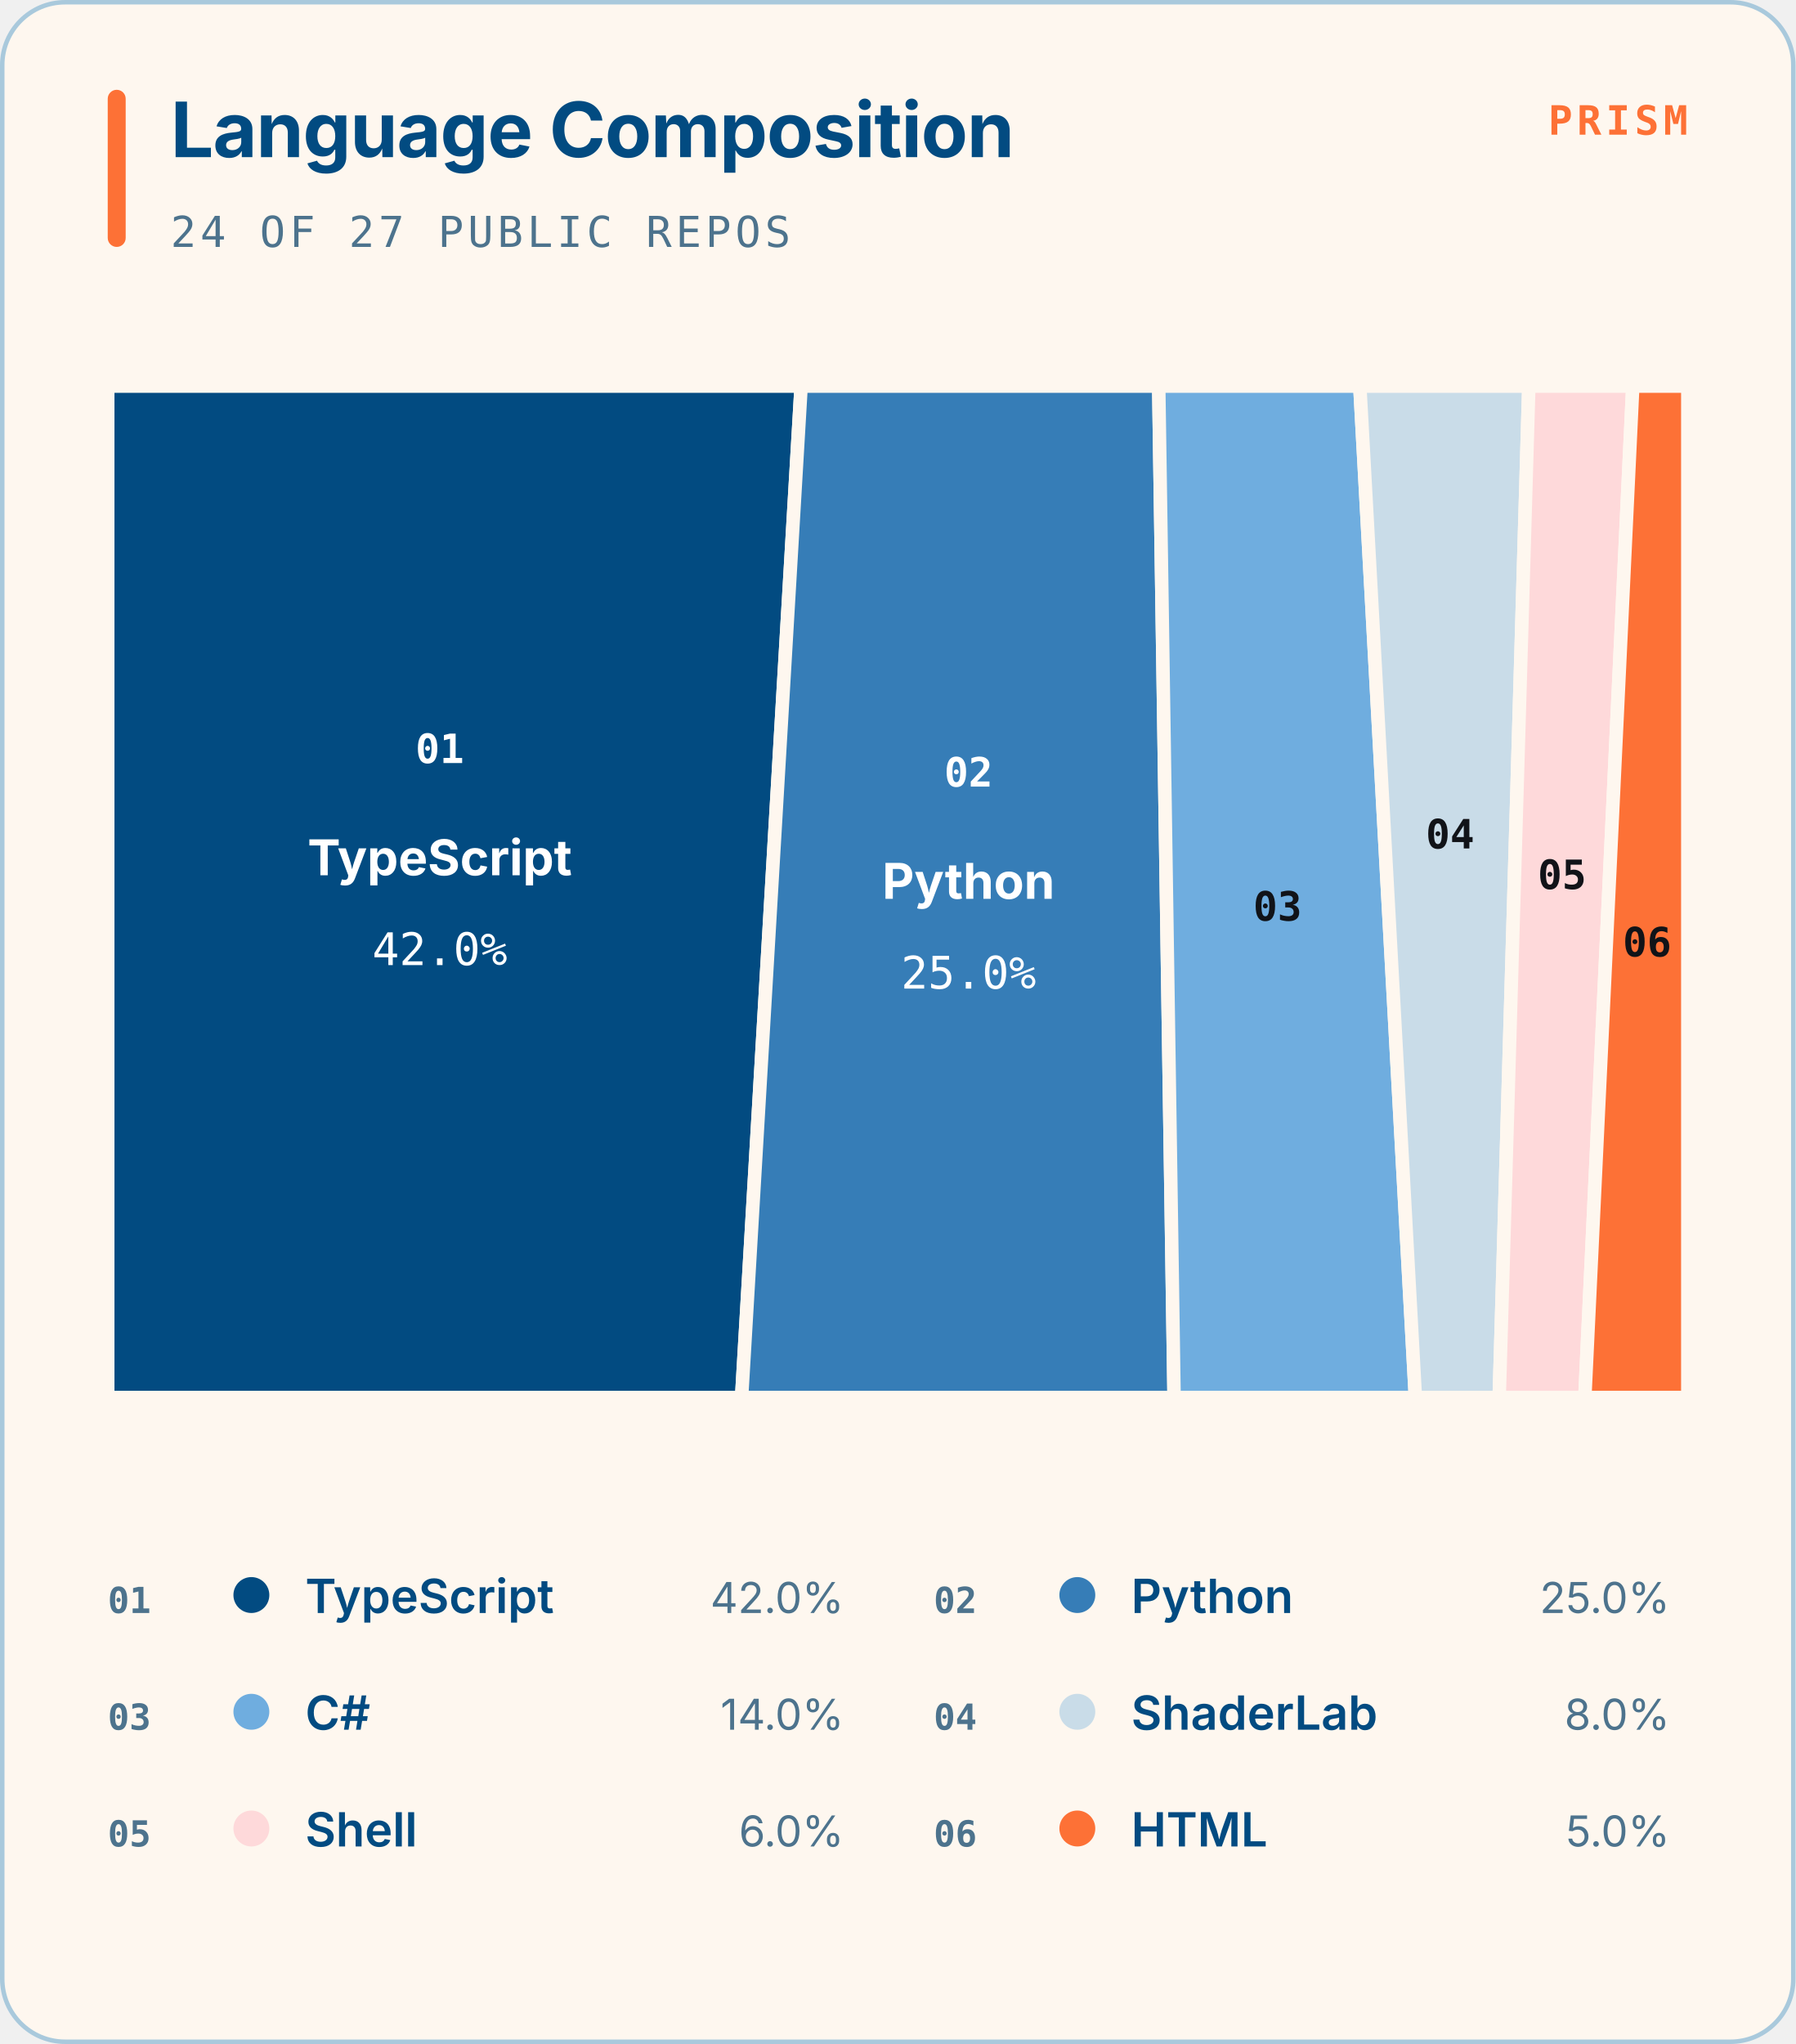
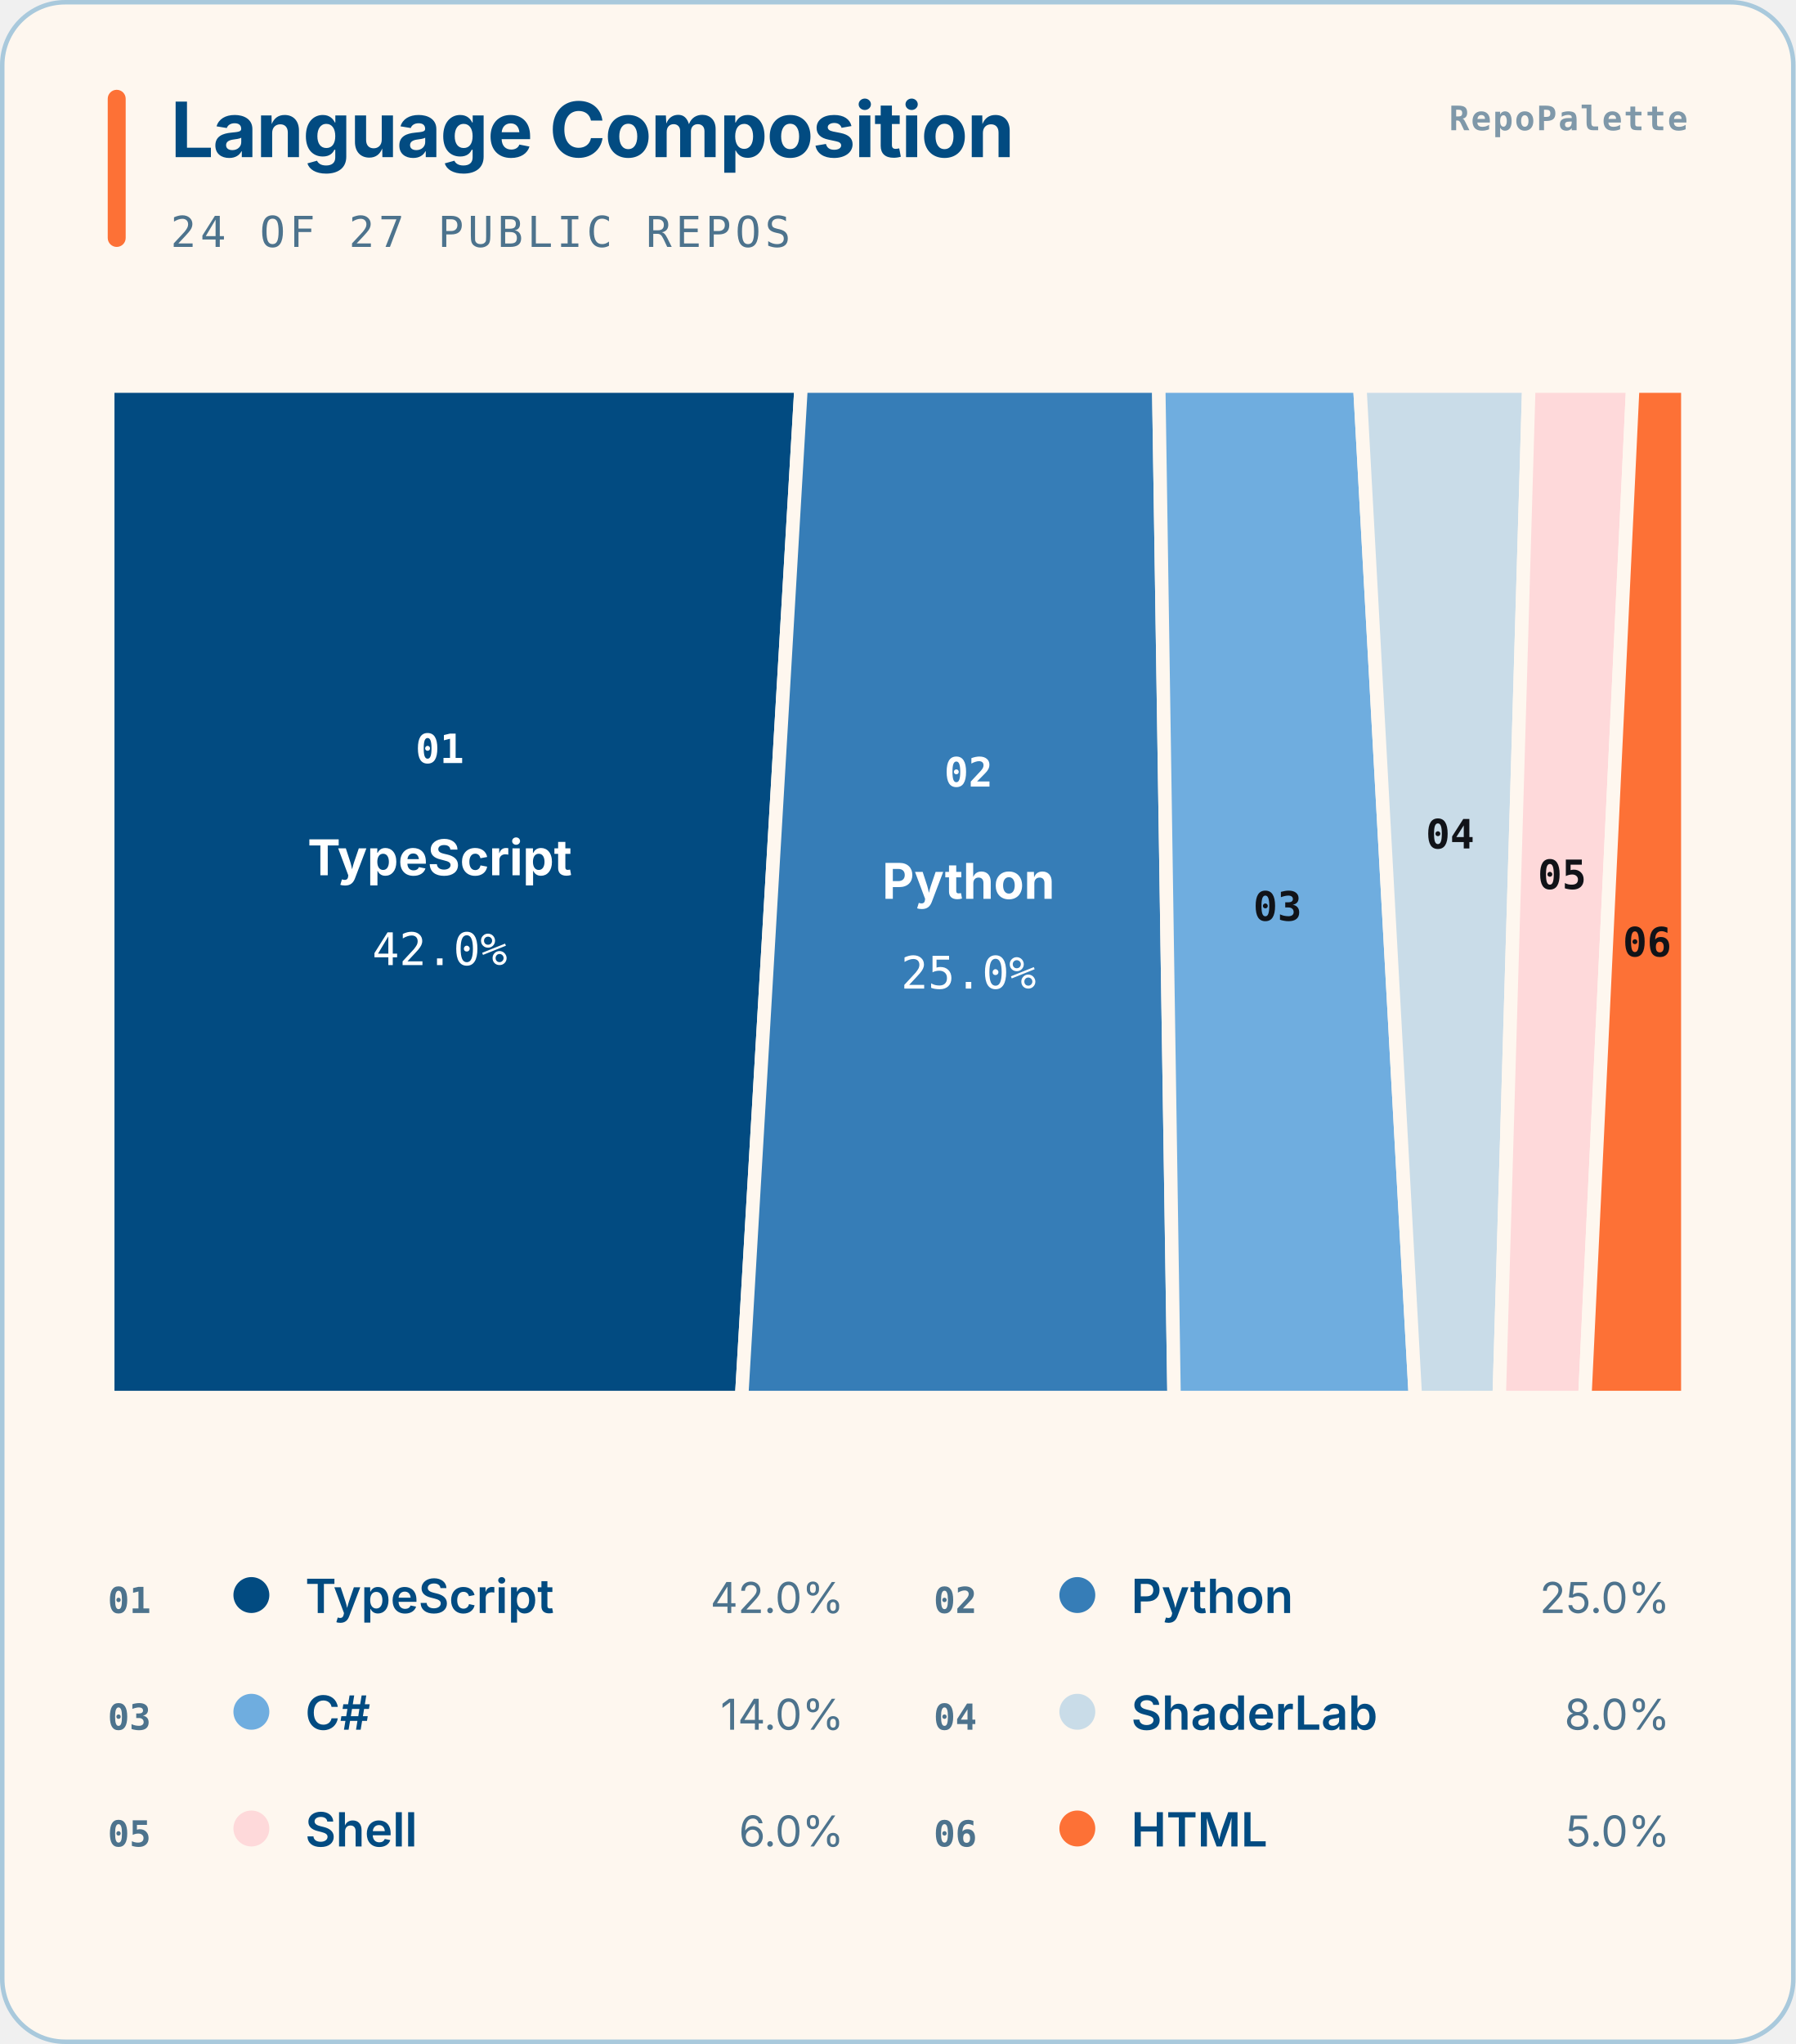
<svg xmlns="http://www.w3.org/2000/svg" role="img" aria-labelledby="title description" data-style="prism" data-theme="paper" width="400" height="455.28" viewBox="0 0 400 455.28">
  <style>
    text { font-family: -apple-system, BlinkMacSystemFont, Segoe UI, sans-serif; }
    .title { fill: #024b81; font-size: 17px; font-weight: 700; letter-spacing: -0.2px; }
-     .meta, .style-tag, .rank, .metric-label { font-family: ui-monospace, SFMono-Regular, Consolas, monospace; }
+     .meta, .brand-watermark, .rank, .metric-label { font-family: ui-monospace, SFMono-Regular, Consolas, monospace; }
    .meta { fill: #4d738d; font-size: 9.5px; letter-spacing: 0.9px; }
-     .style-tag { fill: #fd7136; font-size: 9px; font-weight: 700; letter-spacing: 1px; }
+     .brand-watermark { fill: #4d738d; font-size: 7.5px; font-weight: 600; letter-spacing: 0.35px; opacity: 0.72; }
    .label { fill: #024b81; font-size: 12px; font-weight: 650; }
    .value { fill: #4d738d; font-size: 11px; font-variant-numeric: tabular-nums; }
    .rank { fill: #fd7136; font-size: 9px; font-weight: 700; }
    .metric { fill: #024b81; font-size: 27px; font-weight: 750; font-variant-numeric: tabular-nums; }
    .metric-label { fill: #4d738d; font-size: 7px; letter-spacing: 0.7px; }
    .legend-rank { fill: #4d738d; font-family: ui-monospace, SFMono-Regular, Consolas, monospace; font-size: 8px; font-weight: 700; }
    .legend-label { fill: #024b81; font-size: 10.5px; font-weight: 600; }
    .legend-value { fill: #4d738d; font-size: 9.5px; font-variant-numeric: tabular-nums; }
    .axis-note { fill: #4d738d; font-family: ui-monospace, SFMono-Regular, Consolas, monospace; font-size: 9.5px; letter-spacing: 0.6px; }
    .part-label { font-size: 11px; font-weight: 700; }
    .part-rank { font-family: ui-monospace, SFMono-Regular, Consolas, monospace; font-size: 9px; font-weight: 800; }
    .part-value { font-family: ui-monospace, SFMono-Regular, Consolas, monospace; font-size: 10px; font-variant-numeric: tabular-nums; }
    .center-label { fill: #024b81; font-size: 12px; font-weight: 700; }
    .center-value { fill: #4d738d; font-family: ui-monospace, SFMono-Regular, Consolas, monospace; font-size: 9px; }
    .node-label { font-size: 9px; font-weight: 750; }
    .empty { fill: #4d738d; font-size: 11px; }
  </style>
  <rect class="card" x="0.5" y="0.5" width="399" height="454.28" rx="14" fill="#fef7ef" stroke="#a9c9dc" />
  <rect x="24" y="20" width="4" height="35" rx="2" fill="#fd7136" />
  <text class="title" x="38" y="35">Language Composition</text>
  <text class="meta" x="38" y="55">24 OF 27 PUBLIC REPOS</text>
-   <text class="style-tag" text-anchor="end" x="376" y="30">PRISM</text>
+   <text class="brand-watermark" data-role="brand-watermark" text-anchor="end" x="376" y="29" aria-hidden="true">RepoPalette</text>
  <g data-role="prism-part">
    <polygon data-role="composition-part" data-language="TypeScript" data-share="42" data-shape-role="prism-part" points="24,86 178.47,86 165.21,311.28 24,311.28" fill="#024b81" stroke="#fef7ef" stroke-width="3" stroke-linejoin="round" />
    <text class="part-rank" data-role="part-rank" data-rank="1" text-anchor="middle" x="97.97" y="169.96" fill="#ffffff">01</text>
    <text class="part-label" text-anchor="middle" x="97.97" y="194.96" fill="#ffffff">TypeScript</text>
    <text class="part-value" text-anchor="middle" x="97.97" y="214.96" fill="#ffffff">42.0%</text>
    <polygon data-role="composition-part" data-language="Python" data-share="25" data-shape-role="prism-part" points="178.47,86 258.13,86 261.55,311.28 165.21,311.28" fill="#367db7" stroke="#fef7ef" stroke-width="3" stroke-linejoin="round" />
    <text class="part-rank" data-role="part-rank" data-rank="2" text-anchor="middle" x="215.76" y="175.2" fill="#ffffff">02</text>
    <text class="part-label" text-anchor="middle" x="215.76" y="200.2" fill="#ffffff">Python</text>
    <text class="part-value" text-anchor="middle" x="215.76" y="220.2" fill="#ffffff">25.0%</text>
    <polygon data-role="composition-part" data-language="C#" data-share="14" data-shape-role="prism-part" points="258.13,86 302.93,86 315.31,311.28 261.55,311.28" fill="#6faddf" stroke="#fef7ef" stroke-width="3" stroke-linejoin="round" />
    <text class="part-rank" data-role="part-rank" data-rank="3" text-anchor="middle" x="284.6" y="205.06" fill="#111318">03</text>
    <polygon data-role="composition-part" data-language="ShaderLab" data-share="8" data-shape-role="prism-part" points="302.93,86 340.58,86 333.98,311.28 315.31,311.28" fill="#c9dce8" stroke="#fef7ef" stroke-width="3" stroke-linejoin="round" />
    <text class="part-rank" data-role="part-rank" data-rank="4" text-anchor="middle" x="323.04" y="188.98" fill="#111318">04</text>
    <polygon data-role="composition-part" data-language="Shell" data-share="6" data-shape-role="prism-part" points="340.58,86 363.74,86 353.06,311.28 333.98,311.28" fill="#fed9da" stroke="#fef7ef" stroke-width="3" stroke-linejoin="round" />
    <text class="part-rank" data-role="part-rank" data-rank="5" text-anchor="middle" x="347.98" y="198.02" fill="#111318">05</text>
    <polygon data-role="composition-part" data-language="HTML" data-share="5" data-shape-role="prism-part" points="363.74,86 376,86 376,311.28 353.06,311.28" fill="#fd7136" stroke="#fef7ef" stroke-width="3" stroke-linejoin="round" />
    <text class="part-rank" data-role="part-rank" data-rank="6" text-anchor="middle" x="366.93" y="213.03" fill="#111318">06</text>
  </g>
  <g data-role="legend" data-columns="2">
    <text class="legend-rank" data-role="legend-rank" data-rank="1" x="24" y="359.28">01</text>
    <circle cx="56" cy="355.28" r="4" fill="#024b81" />
    <text class="legend-label" x="68" y="359.28">TypeScript</text>
    <text class="legend-value" text-anchor="end" x="188" y="359.28">42.0%</text>
    <text class="legend-rank" data-role="legend-rank" data-rank="2" x="208" y="359.28">02</text>
    <circle cx="240" cy="355.28" r="4" fill="#367db7" />
    <text class="legend-label" x="252" y="359.28">Python</text>
    <text class="legend-value" text-anchor="end" x="372" y="359.28">25.0%</text>
    <text class="legend-rank" data-role="legend-rank" data-rank="3" x="24" y="385.28">03</text>
    <circle cx="56" cy="381.28" r="4" fill="#6faddf" />
    <text class="legend-label" x="68" y="385.28">C#</text>
    <text class="legend-value" text-anchor="end" x="188" y="385.28">14.0%</text>
    <text class="legend-rank" data-role="legend-rank" data-rank="4" x="208" y="385.28">04</text>
    <circle cx="240" cy="381.28" r="4" fill="#c9dce8" />
    <text class="legend-label" x="252" y="385.28">ShaderLab</text>
    <text class="legend-value" text-anchor="end" x="372" y="385.28">8.0%</text>
    <text class="legend-rank" data-role="legend-rank" data-rank="5" x="24" y="411.28">05</text>
    <circle cx="56" cy="407.28" r="4" fill="#fed9da" />
    <text class="legend-label" x="68" y="411.28">Shell</text>
    <text class="legend-value" text-anchor="end" x="188" y="411.28">6.0%</text>
    <text class="legend-rank" data-role="legend-rank" data-rank="6" x="208" y="411.28">06</text>
    <circle cx="240" cy="407.28" r="4" fill="#fd7136" />
    <text class="legend-label" x="252" y="411.28">HTML</text>
    <text class="legend-value" text-anchor="end" x="372" y="411.28">5.0%</text>
  </g>
</svg>
